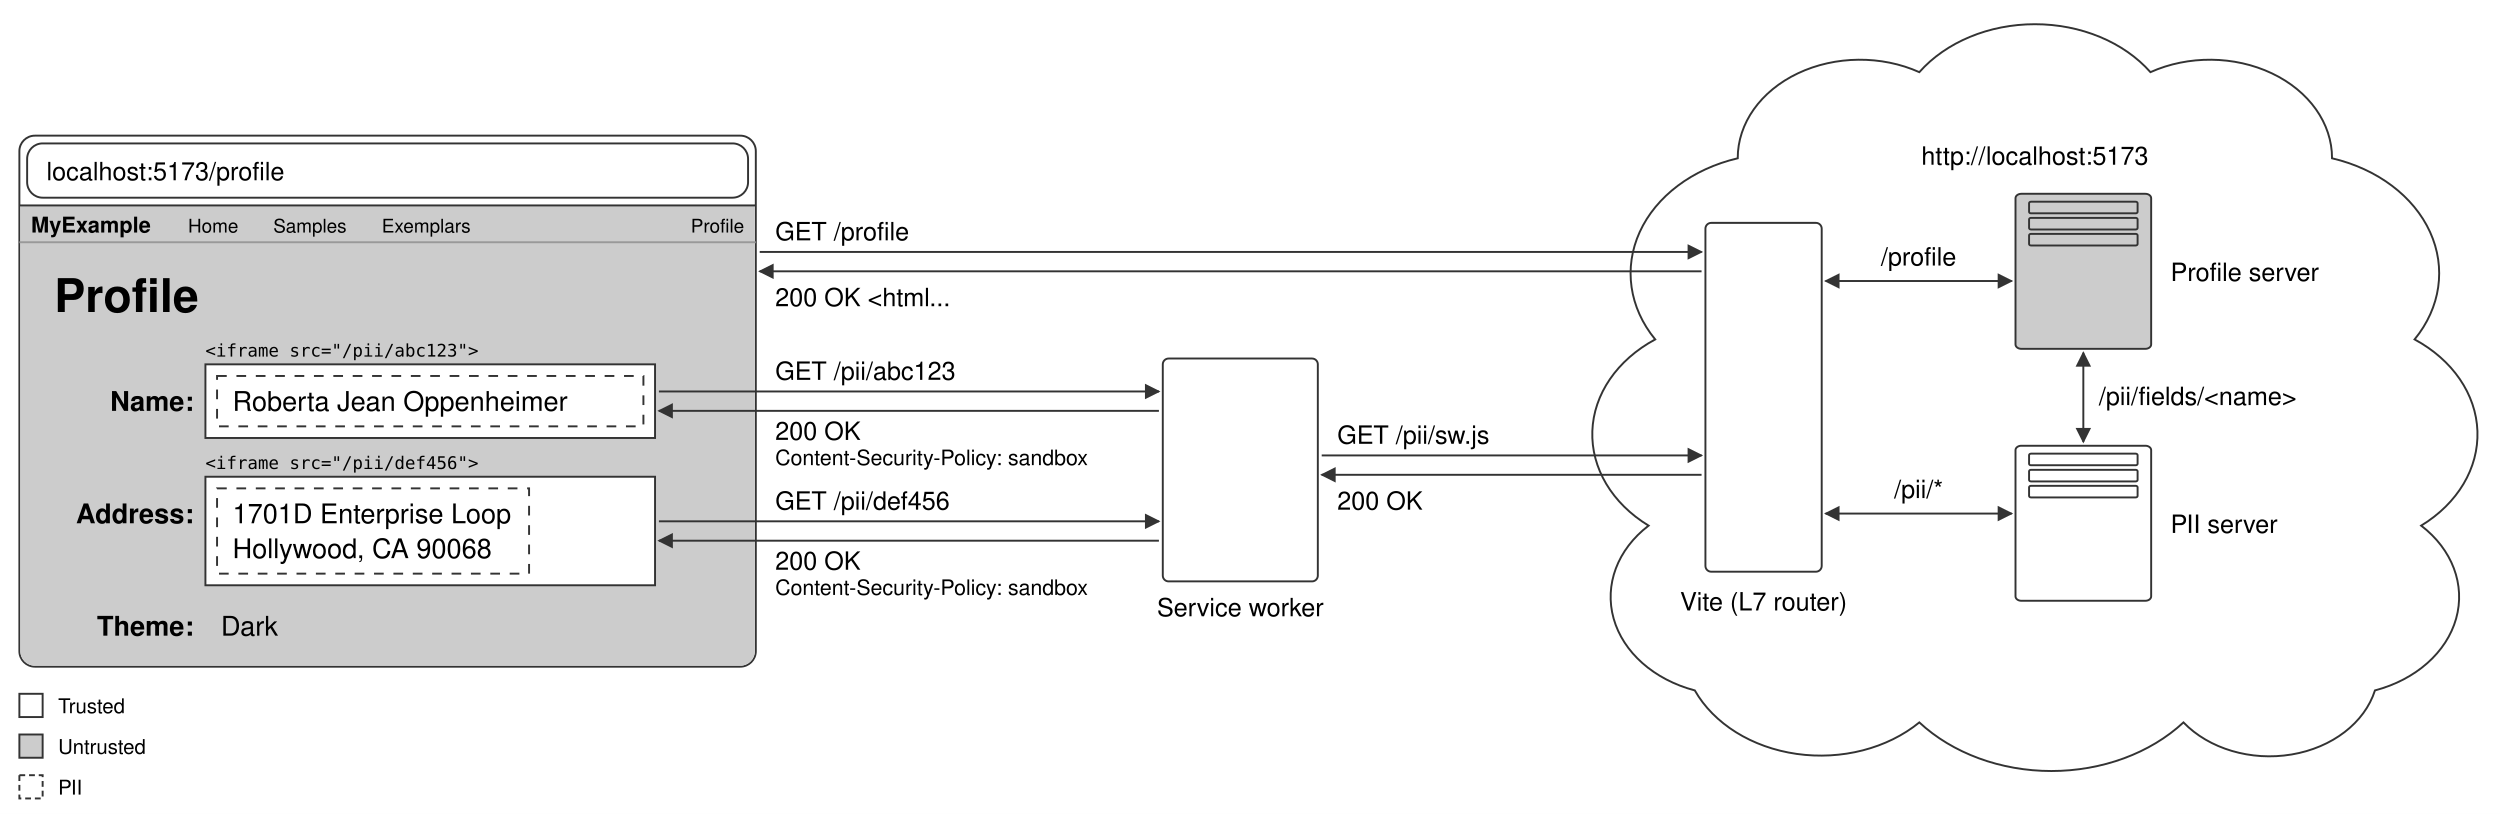
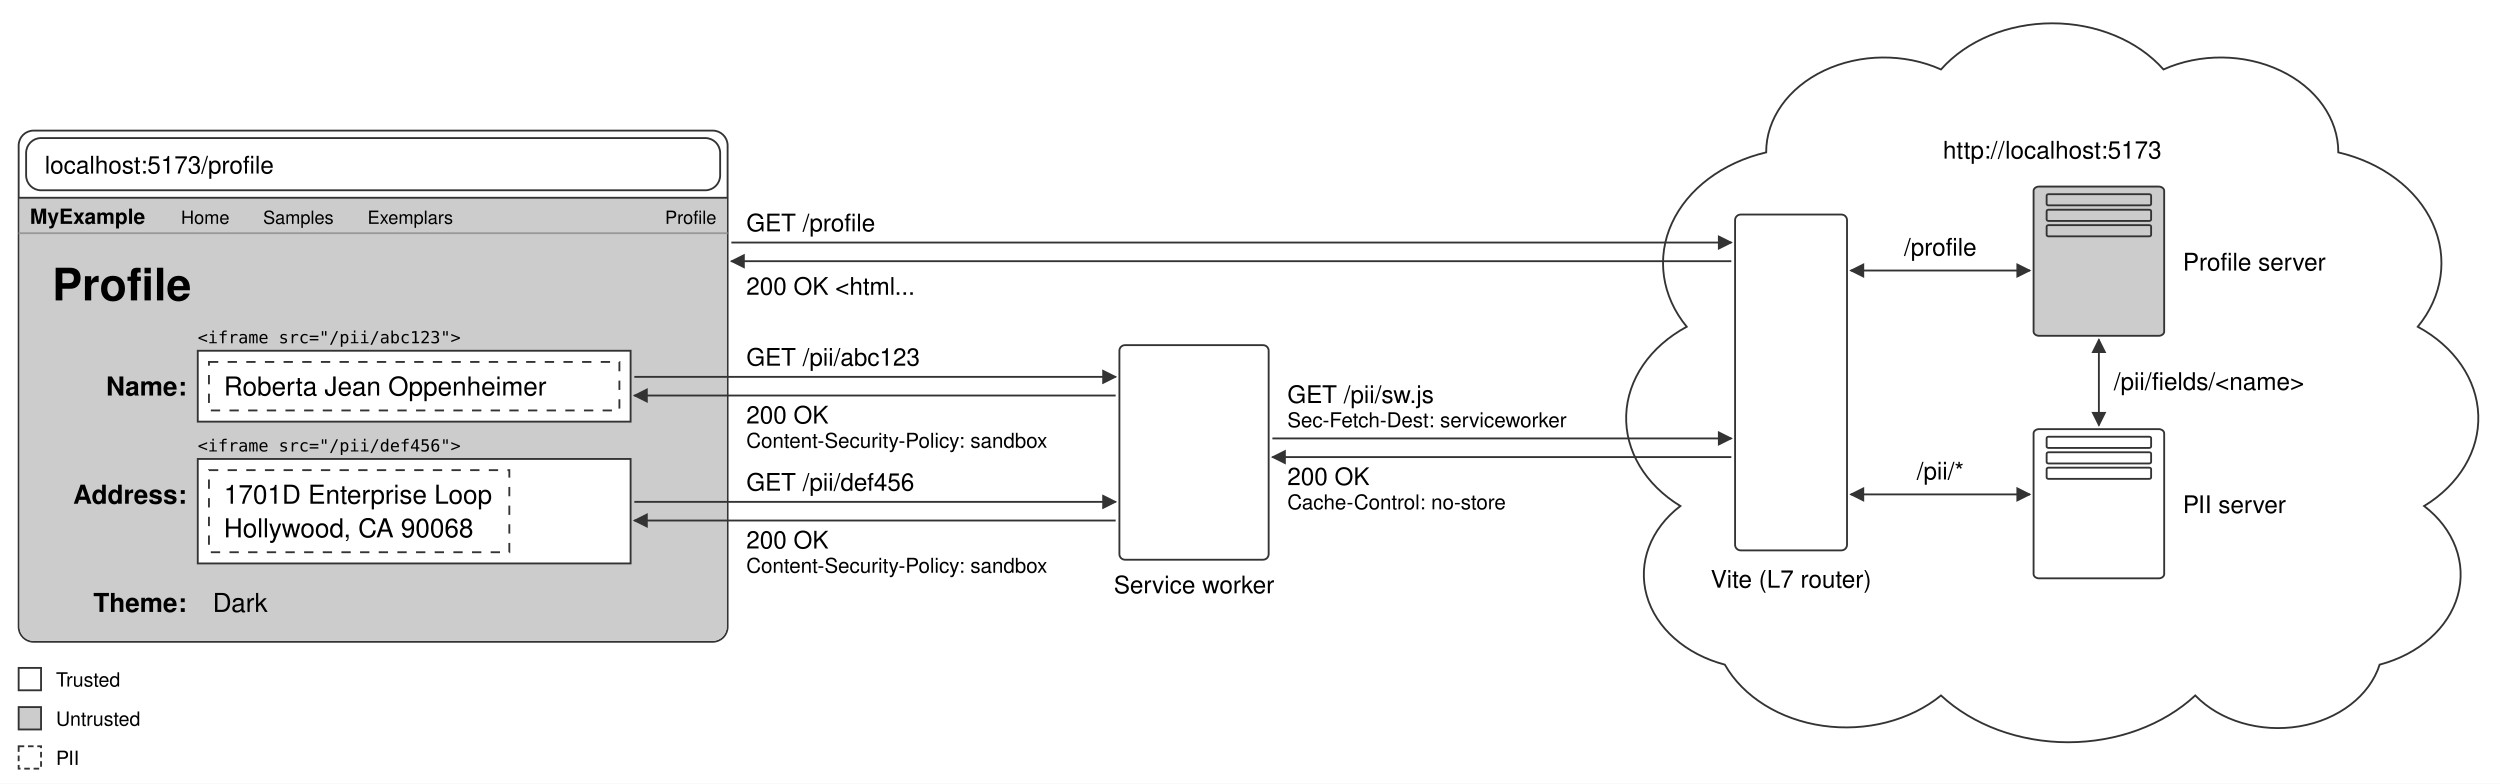
- <svg xmlns="http://www.w3.org/2000/svg" width="1290" height="420" viewBox="0 0 1290 420" font-family="-apple-system, BlinkMacSystemFont, 'Segoe UI', Helvetica, Arial, sans-serif" font-size="14" fill="#000">
+ <svg xmlns="http://www.w3.org/2000/svg" width="1340" height="420" viewBox="0 0 1340 420" font-family="-apple-system, BlinkMacSystemFont, 'Segoe UI', Helvetica, Arial, sans-serif" font-size="14" fill="#000">
  <defs>
    <marker id="arrowhead" viewBox="0 0 10 10" refX="9" refY="5" markerWidth="8" markerHeight="8" orient="auto-start-reverse">
      <path d="M0,0 L10,5 L0,10 z" fill="#333" />
    </marker>
    <symbol id="lock" viewBox="0 0 12 16" overflow="visible">
      <path d="M2,7 v-3 a4,4 0 0 1 8,0 v3" fill="none" stroke="#333" stroke-width="1.5" />
      <rect y="7" width="12" height="9" rx="1.5" fill="#333" />
    </symbol>
    <symbol id="cloud" viewBox="0 0 270 222" preserveAspectRatio="none" overflow="visible">
      <path d="M32,197.1              A37,28.9 0 0 1 18,148.7              A43,33.6 0 0 1 20,94              A45,35.2 0 0 1 45,40.8              A37,28.9 0 0 1 100,15.5              A43,33.6 0 0 1 170,15.5              A37,28.9 0 0 1 225,40.8              A45,35.2 0 0 1 250,94              A43,33.6 0 0 1 252,148.7              A37,28.9 0 0 1 238,197.1              A33,25.8 0 0 1 180,206.5              A53,41.5 0 0 1 100,206.5              A42,32.9 0 0 1 32,197.1 z" fill="inherit" stroke="#333" vector-effect="non-scaling-stroke" />
    </symbol>
    <symbol id="server" viewBox="0 0 70 105.6" preserveAspectRatio="none" overflow="visible">
      <rect width="70" height="105.6" rx="3" fill="inherit" stroke="#333" vector-effect="non-scaling-stroke" />
      <rect x="7" y="5.4" width="56" height="7.9" rx="1" fill="inherit" stroke="#333" vector-effect="non-scaling-stroke" />
      <rect x="7" y="16.4" width="56" height="7.9" rx="1" fill="inherit" stroke="#333" vector-effect="non-scaling-stroke" />
      <rect x="7" y="27.3" width="56" height="7.9" rx="1" fill="inherit" stroke="#333" vector-effect="non-scaling-stroke" />
    </symbol>
    <symbol id="legend" viewBox="0 0 70 60" overflow="visible">
      <rect width="12" height="12" fill="#fff" stroke="#333" />
      <text x="20" y="10" font-size="10.5">Trusted</text>
      <rect y="21" width="12" height="12" fill="#ccc" stroke="#333" />
      <text x="20" y="31" font-size="10.5">Untrusted</text>
      <rect y="42" width="12" height="12" fill="#fff" stroke="#333" stroke-dasharray="3 2" />
      <text x="20" y="52" font-size="10.5">PII</text>
    </symbol>
  </defs>
-   <rect width="1290" height="420" fill="#fff" />
+   <rect width="1340" height="420" fill="#fff" />
  <g transform="translate(0,60)">
    <rect x="10" y="10" width="380" height="274" rx="8" fill="#fff" stroke="#333" />
    <rect x="14" y="14" width="372" height="28" rx="8" fill="#fff" stroke="#333" />
    <text x="24" y="33" font-size="13">localhost:5173/profile</text>
    <path d="M10.5,46 H389.5 V276 A7.5,7.5 0 0 1 382,283.5 H18 A7.5,7.5 0 0 1 10.5,276 Z" fill="#ccc" />
    <line x1="10" y1="46" x2="390" y2="46" stroke="#333" />
    <text x="16" y="60" font-size="11.25" font-weight="bold">MyExample</text>
    <text x="97" y="60" font-size="9.75">Home</text>
    <text x="141" y="60" font-size="9.75">Samples</text>
    <text x="197" y="60" font-size="9.75">Exemplars</text>
    <text x="384" y="60" font-size="9.75" text-anchor="end">Profile</text>
    <line x1="10" y1="65" x2="390" y2="65" stroke="#999" />
    <text x="28" y="101" font-size="24" font-weight="bold">Profile</text>
    <text x="100" y="152" text-anchor="end" font-weight="bold">Name:</text>
    <text x="106" y="124" font-family="ui-monospace, SFMono-Regular, Menlo, Consolas, monospace" font-size="9">&lt;iframe src="/pii/abc123"&gt;</text>
    <rect x="106" y="128" width="232" height="38" fill="#fff" stroke="#333" />
    <rect x="112" y="134" width="220" height="26" fill="#fff" stroke="#333" stroke-dasharray="5 5" />
    <text x="120" y="152">Roberta Jean Oppenheimer</text>
    <text x="100" y="210" text-anchor="end" font-weight="bold">Address:</text>
    <text x="106" y="182" font-family="ui-monospace, SFMono-Regular, Menlo, Consolas, monospace" font-size="9">&lt;iframe src="/pii/def456"&gt;</text>
    <rect x="106" y="186" width="232" height="56" fill="#fff" stroke="#333" />
    <rect x="112" y="192" width="161" height="44" fill="#fff" stroke="#333" stroke-dasharray="5 5" />
    <text x="120" y="210">1701D Enterprise Loop<tspan x="120" dy="18">Hollywood, CA 90068</tspan>
    </text>
    <text x="100" y="268" text-anchor="end" font-weight="bold">Theme:</text>
    <text x="114" y="268">Dark</text>
  </g>
  <rect x="600" y="185" width="80" height="115" rx="3" fill="#fff" stroke="#333" />
  <text x="640" y="318" text-anchor="middle" font-size="13">Service worker</text>
-   <use href="#cloud" x="820" y="10" width="460" height="390" fill="#fff" />
-   <text x="1050" y="85" text-anchor="middle" font-size="13">http://localhost:5173</text>
-   <rect x="880" y="115" width="60" height="180" rx="3" fill="#fff" stroke="#333" />
-   <text x="910" y="315" text-anchor="middle" font-size="13">Vite (L7 router)</text>
-   <use href="#server" x="1040" y="100" width="70" height="80" fill="#ccc" />
-   <text x="1120" y="145" font-size="13">Profile server</text>
-   <use href="#server" x="1040" y="230" width="70" height="80" fill="#fff" />
-   <text x="1120" y="275" font-size="13">PII server</text>
-   <line x1="942" y1="145" x2="1038" y2="145" stroke="#333" marker-start="url(#arrowhead)" marker-end="url(#arrowhead)" />
-   <text x="990" y="137" text-anchor="middle" font-size="13">/profile</text>
-   <line x1="942" y1="265" x2="1038" y2="265" stroke="#333" marker-start="url(#arrowhead)" marker-end="url(#arrowhead)" />
-   <text x="990" y="257" text-anchor="middle" font-size="13">/pii/*</text>
-   <line x1="1075" y1="182" x2="1075" y2="228" stroke="#333" marker-start="url(#arrowhead)" marker-end="url(#arrowhead)" />
-   <text x="1083" y="209" font-size="13">/pii/fields/&lt;name&gt;</text>
-   <line x1="682" y1="235" x2="878" y2="235" stroke="#333" marker-end="url(#arrowhead)" />
-   <text x="690" y="229" font-size="13">GET /pii/sw.js</text>
-   <line x1="878" y1="245" x2="682" y2="245" stroke="#333" marker-end="url(#arrowhead)" />
-   <text x="690" y="263" font-size="13">200 OK</text>
-   <line x1="392" y1="130" x2="878" y2="130" stroke="#333" marker-end="url(#arrowhead)" />
+   <use href="#cloud" x="870" y="10" width="460" height="390" fill="#fff" />
+   <text x="1100" y="85" text-anchor="middle" font-size="13">http://localhost:5173</text>
+   <rect x="930" y="115" width="60" height="180" rx="3" fill="#fff" stroke="#333" />
+   <text x="960" y="315" text-anchor="middle" font-size="13">Vite (L7 router)</text>
+   <use href="#server" x="1090" y="100" width="70" height="80" fill="#ccc" />
+   <text x="1170" y="145" font-size="13">Profile server</text>
+   <use href="#server" x="1090" y="230" width="70" height="80" fill="#fff" />
+   <text x="1170" y="275" font-size="13">PII server</text>
+   <line x1="992" y1="145" x2="1088" y2="145" stroke="#333" marker-start="url(#arrowhead)" marker-end="url(#arrowhead)" />
+   <text x="1040" y="137" text-anchor="middle" font-size="13">/profile</text>
+   <line x1="992" y1="265" x2="1088" y2="265" stroke="#333" marker-start="url(#arrowhead)" marker-end="url(#arrowhead)" />
+   <text x="1040" y="257" text-anchor="middle" font-size="13">/pii/*</text>
+   <line x1="1125" y1="182" x2="1125" y2="228" stroke="#333" marker-start="url(#arrowhead)" marker-end="url(#arrowhead)" />
+   <text x="1133" y="209" font-size="13">/pii/fields/&lt;name&gt;</text>
+   <line x1="682" y1="235" x2="928" y2="235" stroke="#333" marker-end="url(#arrowhead)" />
+   <text x="690" y="216" font-size="13">GET /pii/sw.js<tspan x="690" dy="13" font-size="11">Sec-Fetch-Dest: serviceworker</tspan>
+   </text>
+   <line x1="928" y1="245" x2="682" y2="245" stroke="#333" marker-end="url(#arrowhead)" />
+   <text x="690" y="260" font-size="13">200 OK<tspan x="690" dy="13" font-size="11">Cache-Control: no-store</tspan>
+   </text>
+   <line x1="392" y1="130" x2="928" y2="130" stroke="#333" marker-end="url(#arrowhead)" />
  <text x="400" y="124" font-size="13">GET /profile</text>
-   <line x1="878" y1="140" x2="392" y2="140" stroke="#333" marker-end="url(#arrowhead)" />
+   <line x1="928" y1="140" x2="392" y2="140" stroke="#333" marker-end="url(#arrowhead)" />
  <text x="400" y="158" font-size="13">200 OK &lt;html...</text>
  <line x1="340" y1="202" x2="598" y2="202" stroke="#333" marker-end="url(#arrowhead)" />
  <text x="400" y="196" font-size="13">GET /pii/abc123</text>
  <line x1="598" y1="212" x2="340" y2="212" stroke="#333" marker-end="url(#arrowhead)" />
  <text x="400" y="227" font-size="13">200 OK<tspan x="400" dy="13" font-size="11">Content-Security-Policy: sandbox</tspan>
  </text>
  <line x1="340" y1="269" x2="598" y2="269" stroke="#333" marker-end="url(#arrowhead)" />
  <text x="400" y="263" font-size="13">GET /pii/def456</text>
  <line x1="598" y1="279" x2="340" y2="279" stroke="#333" marker-end="url(#arrowhead)" />
  <text x="400" y="294" font-size="13">200 OK<tspan x="400" dy="13" font-size="11">Content-Security-Policy: sandbox</tspan>
  </text>
  <g transform="translate(0,97)">
    <use href="#legend" x="10" y="261" width="70" height="60" />
  </g>
</svg>
